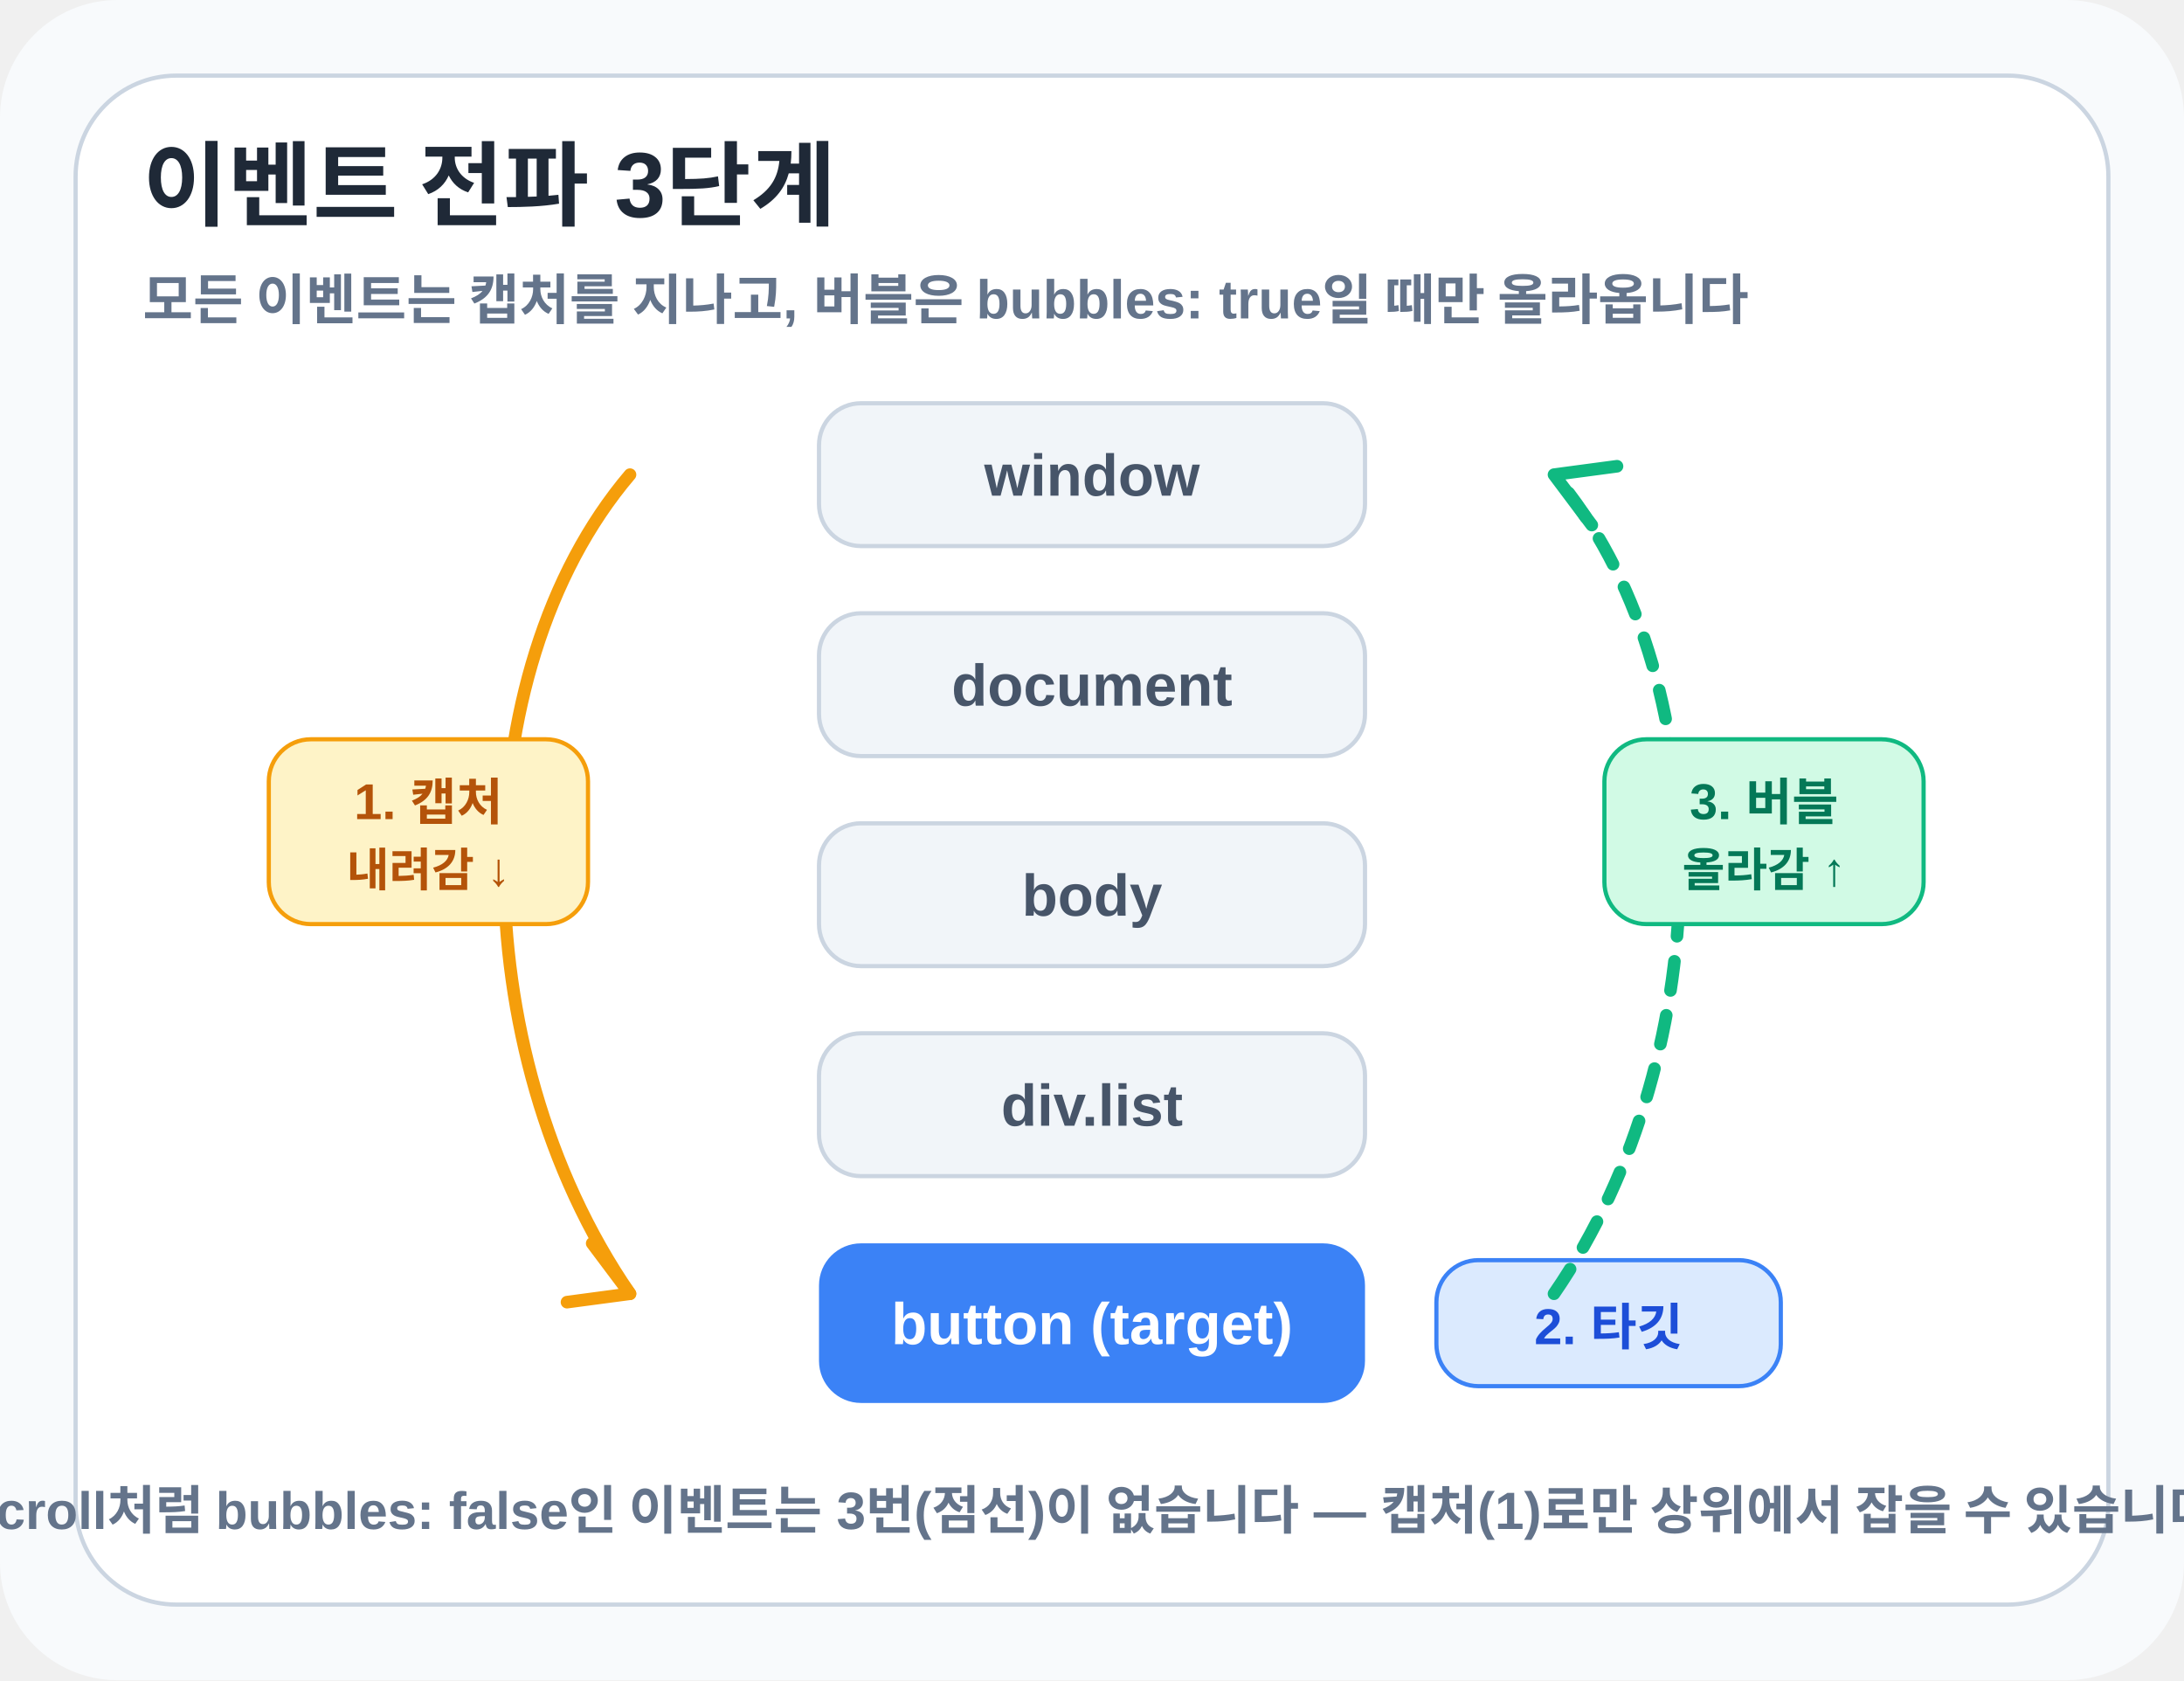
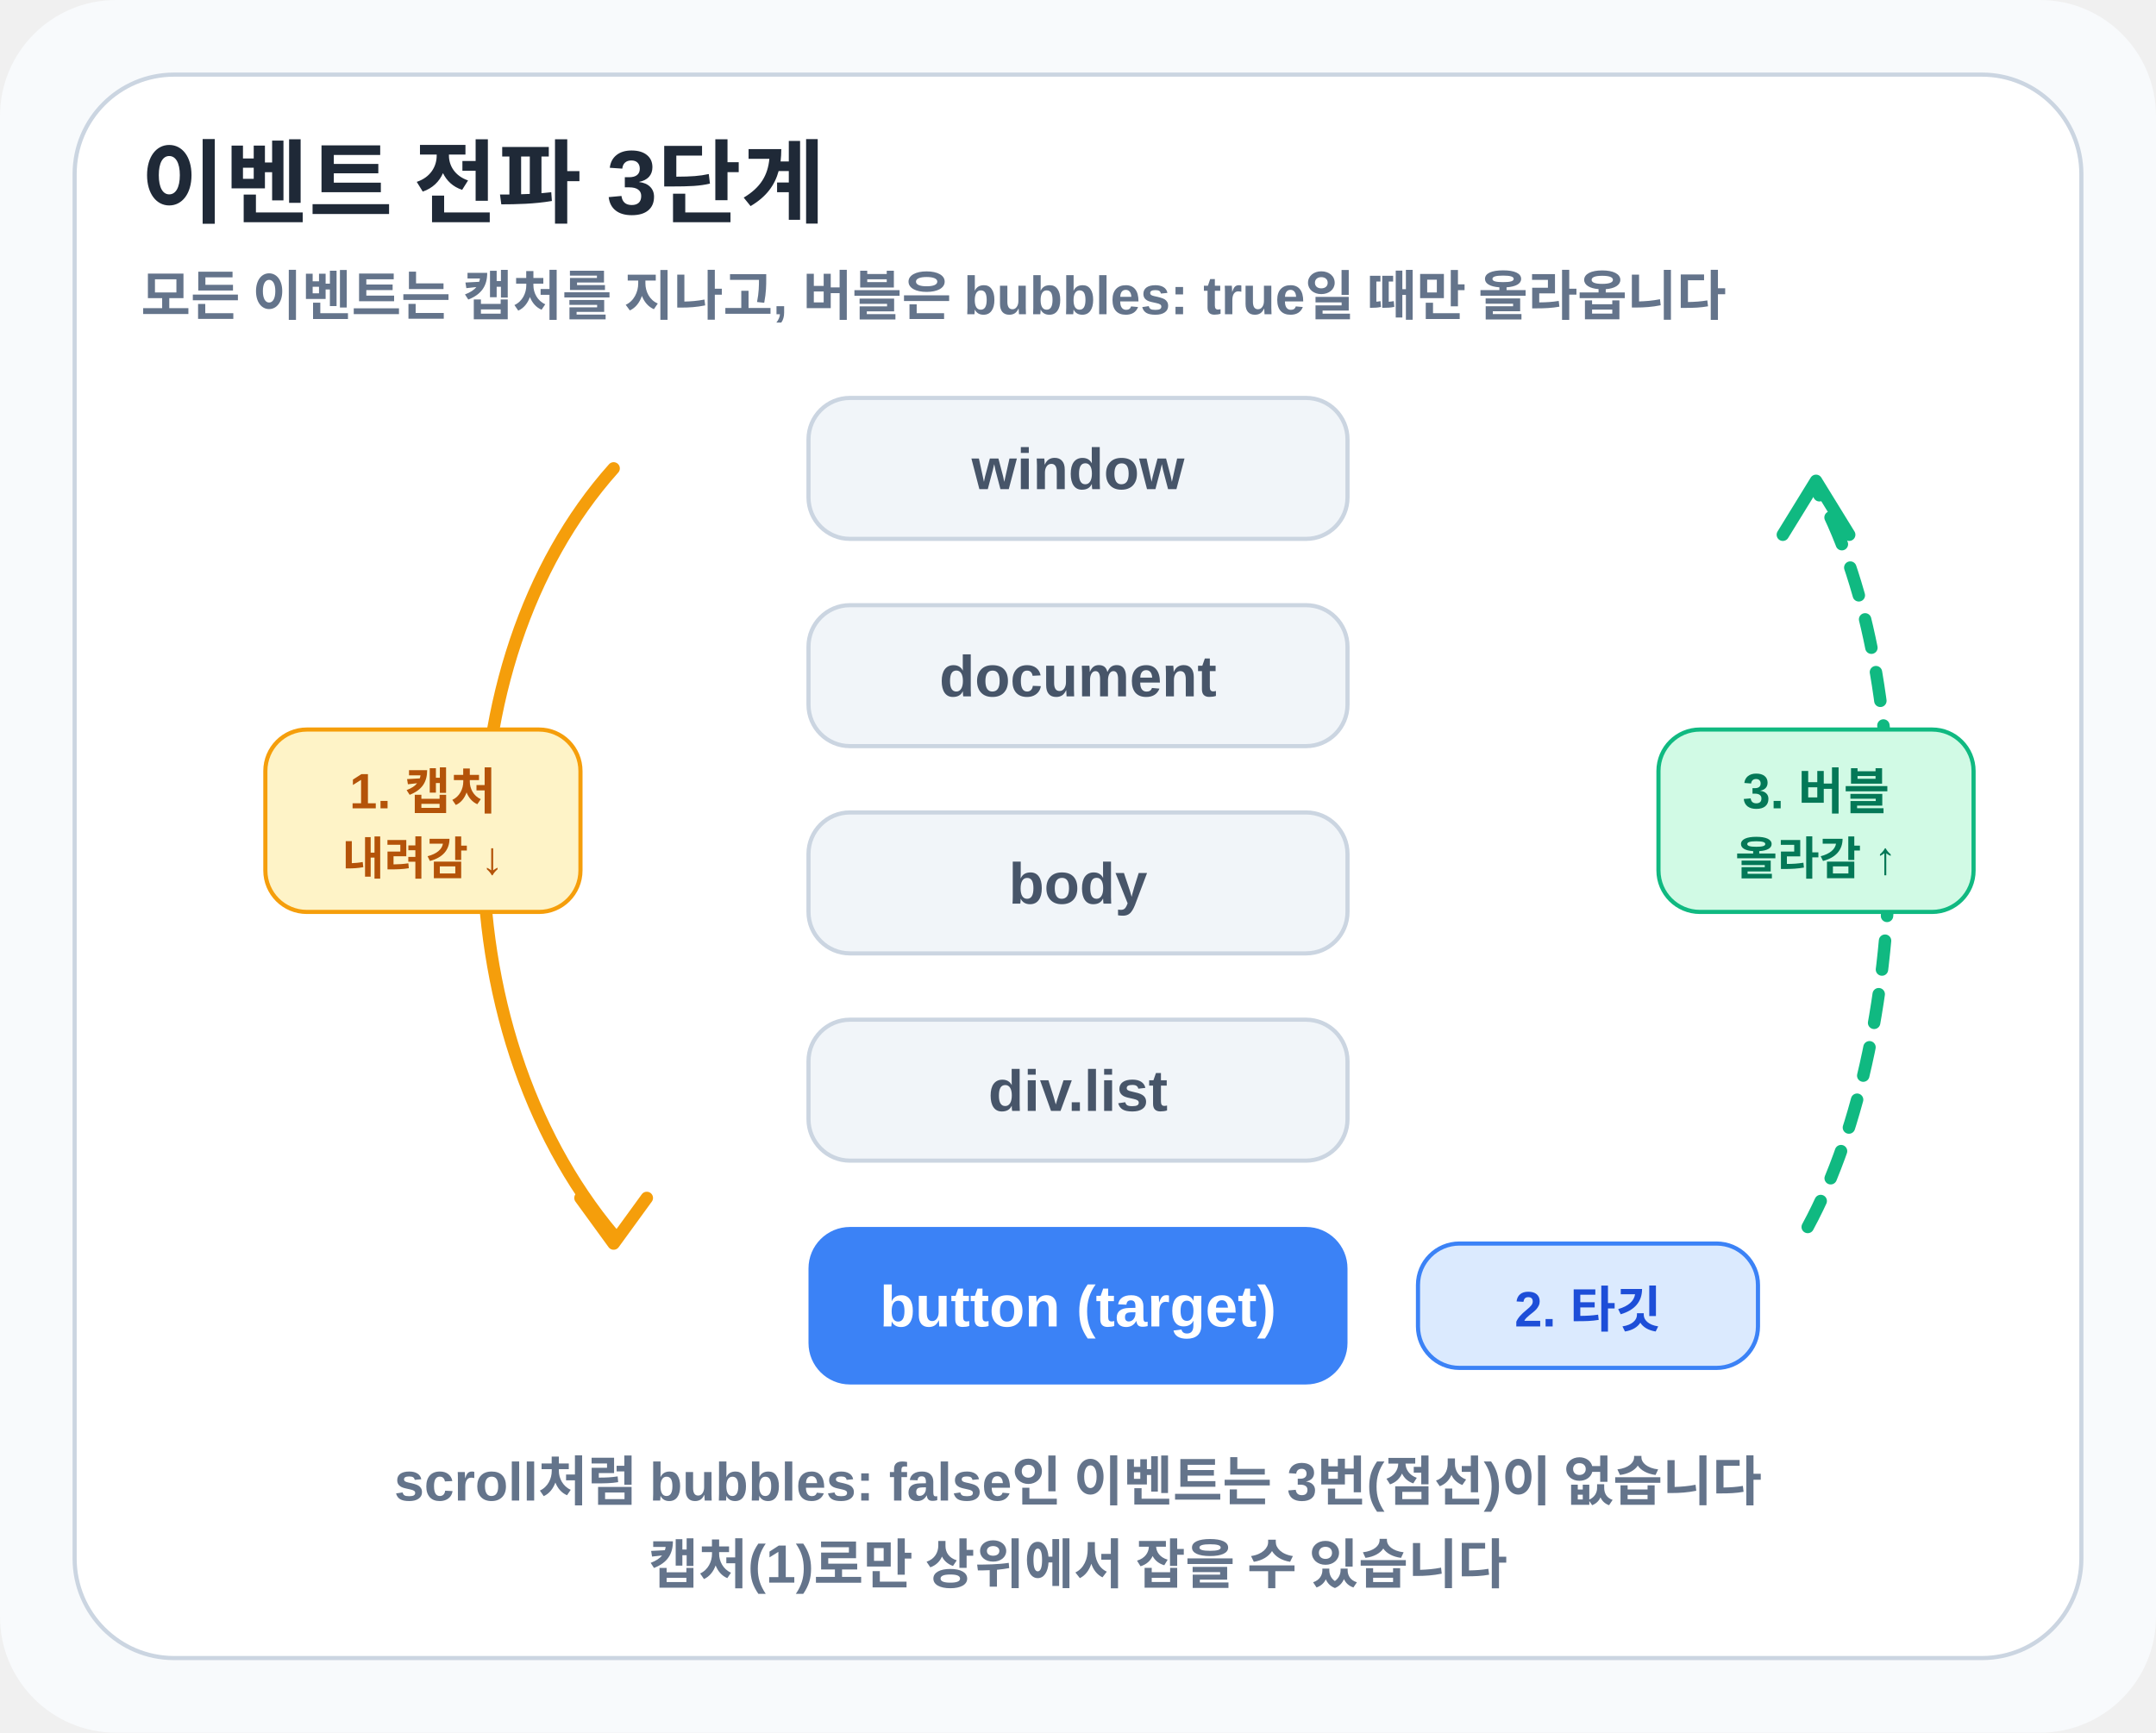
- <svg xmlns="http://www.w3.org/2000/svg" width="520" height="400" viewBox="0 0 520 400">
+ <svg xmlns="http://www.w3.org/2000/svg" width="520" height="418" viewBox="0 0 520 418">
  <style>text{font-family:Arial,Helvetica,sans-serif}</style>
-   <rect width="520" height="400" rx="28" fill="#F8FAFC" />
-   <rect x="18" y="18" width="484" height="364" rx="24" fill="#FFFFFF" stroke="#CBD5E1" />
+   <rect width="520" height="418" rx="28" fill="#F8FAFC" />
+   <rect x="18" y="18" width="484" height="382" rx="24" fill="#FFFFFF" stroke="#CBD5E1" />
  <text x="34" y="52" font-size="22" font-weight="800" fill="#1F2937">이벤트 전파 3단계</text>
  <text x="34" y="76" font-size="13" font-weight="700" fill="#64748B">모든 이벤트는 캡처를 지나고, 버블은 bubbles: true일 때만 올라옵니다</text>
  <g font-size="14" font-weight="700" text-anchor="middle">
    <rect x="195" y="96" width="130" height="34" rx="10" fill="#F1F5F9" stroke="#CBD5E1" />
    <text x="260" y="118" fill="#475569">window</text>
    <rect x="195" y="146" width="130" height="34" rx="10" fill="#F1F5F9" stroke="#CBD5E1" />
    <text x="260" y="168" fill="#475569">document</text>
    <rect x="195" y="196" width="130" height="34" rx="10" fill="#F1F5F9" stroke="#CBD5E1" />
    <text x="260" y="218" fill="#475569">body</text>
    <rect x="195" y="246" width="130" height="34" rx="10" fill="#F1F5F9" stroke="#CBD5E1" />
    <text x="260" y="268" fill="#475569">div.list</text>
    <rect x="195" y="296" width="130" height="38" rx="10" fill="#3B82F6" />
    <text x="260" y="320" fill="#FFFFFF">button (target)</text>
  </g>
-   <g stroke="#F59E0B" stroke-width="3" fill="none" stroke-linecap="round">
-     <path d="M150 113 C 110 160, 110 250, 150 308" />
-     <path d="M141 296 L150 308 L135 310" stroke-linejoin="round" />
+   <g stroke="#F59E0B" stroke-width="3" fill="none" stroke-linecap="round" stroke-linejoin="round">
+     <path d="M148 113 C 106 160, 106 248, 148 298" />
+     <path d="M140 289 L148 300 L156 289" />
  </g>
  <g transform="translate(64 176)">
    <rect width="76" height="44" rx="10" fill="#FEF3C7" stroke="#F59E0B" />
    <text x="38" y="19" text-anchor="middle" font-size="12" font-weight="800" fill="#B45309">1. 캡처</text>
    <text x="38" y="35" text-anchor="middle" font-size="11" font-weight="700" fill="#B45309">내려감 ↓</text>
  </g>
  <g transform="translate(342 300)">
    <rect width="82" height="30" rx="10" fill="#DBEAFE" stroke="#3B82F6" />
    <text x="41" y="20" text-anchor="middle" font-size="12" font-weight="800" fill="#1D4ED8">2. 타깃</text>
  </g>
-   <g stroke="#10B981" stroke-width="3" fill="none" stroke-linecap="round" stroke-dasharray="7 6">
-     <path d="M370 308 C 410 250, 410 160, 370 113" />
+   <g stroke="#10B981" stroke-width="3" fill="none" stroke-linecap="round" stroke-linejoin="round">
+     <path d="M436 296 C 462 248, 462 160, 438 118" stroke-dasharray="7 6" />
+     <path d="M430 129 L438 116 L446 129" />
  </g>
-   <path d="M379 125 L370 113 L385 111" stroke="#10B981" stroke-width="3" fill="none" stroke-linecap="round" stroke-linejoin="round" />
-   <g transform="translate(382 176)">
+   <g transform="translate(400 176)">
    <rect width="76" height="44" rx="10" fill="#D1FAE5" stroke="#10B981" />
    <text x="38" y="19" text-anchor="middle" font-size="12" font-weight="800" fill="#047857">3. 버블</text>
    <text x="38" y="35" text-anchor="middle" font-size="11" font-weight="700" fill="#047857">올라감 ↑</text>
  </g>
-   <text x="260" y="364" text-anchor="middle" font-size="12.5" font-weight="700" fill="#64748B">scroll처럼 bubbles: false인 이벤트는 3번(점선)이 없습니다 — 캡처(1)로만 상위에서 잡을 수 있습니다</text>
+   <text x="260" y="362" text-anchor="middle" font-size="13" font-weight="700" fill="#64748B">scroll처럼 bubbles: false인 이벤트는 3번(점선)이 없습니다</text>
+   <text x="260" y="382" text-anchor="middle" font-size="13" font-weight="700" fill="#64748B">캡처(1)로만 상위에서 잡을 수 있습니다</text>
</svg>
